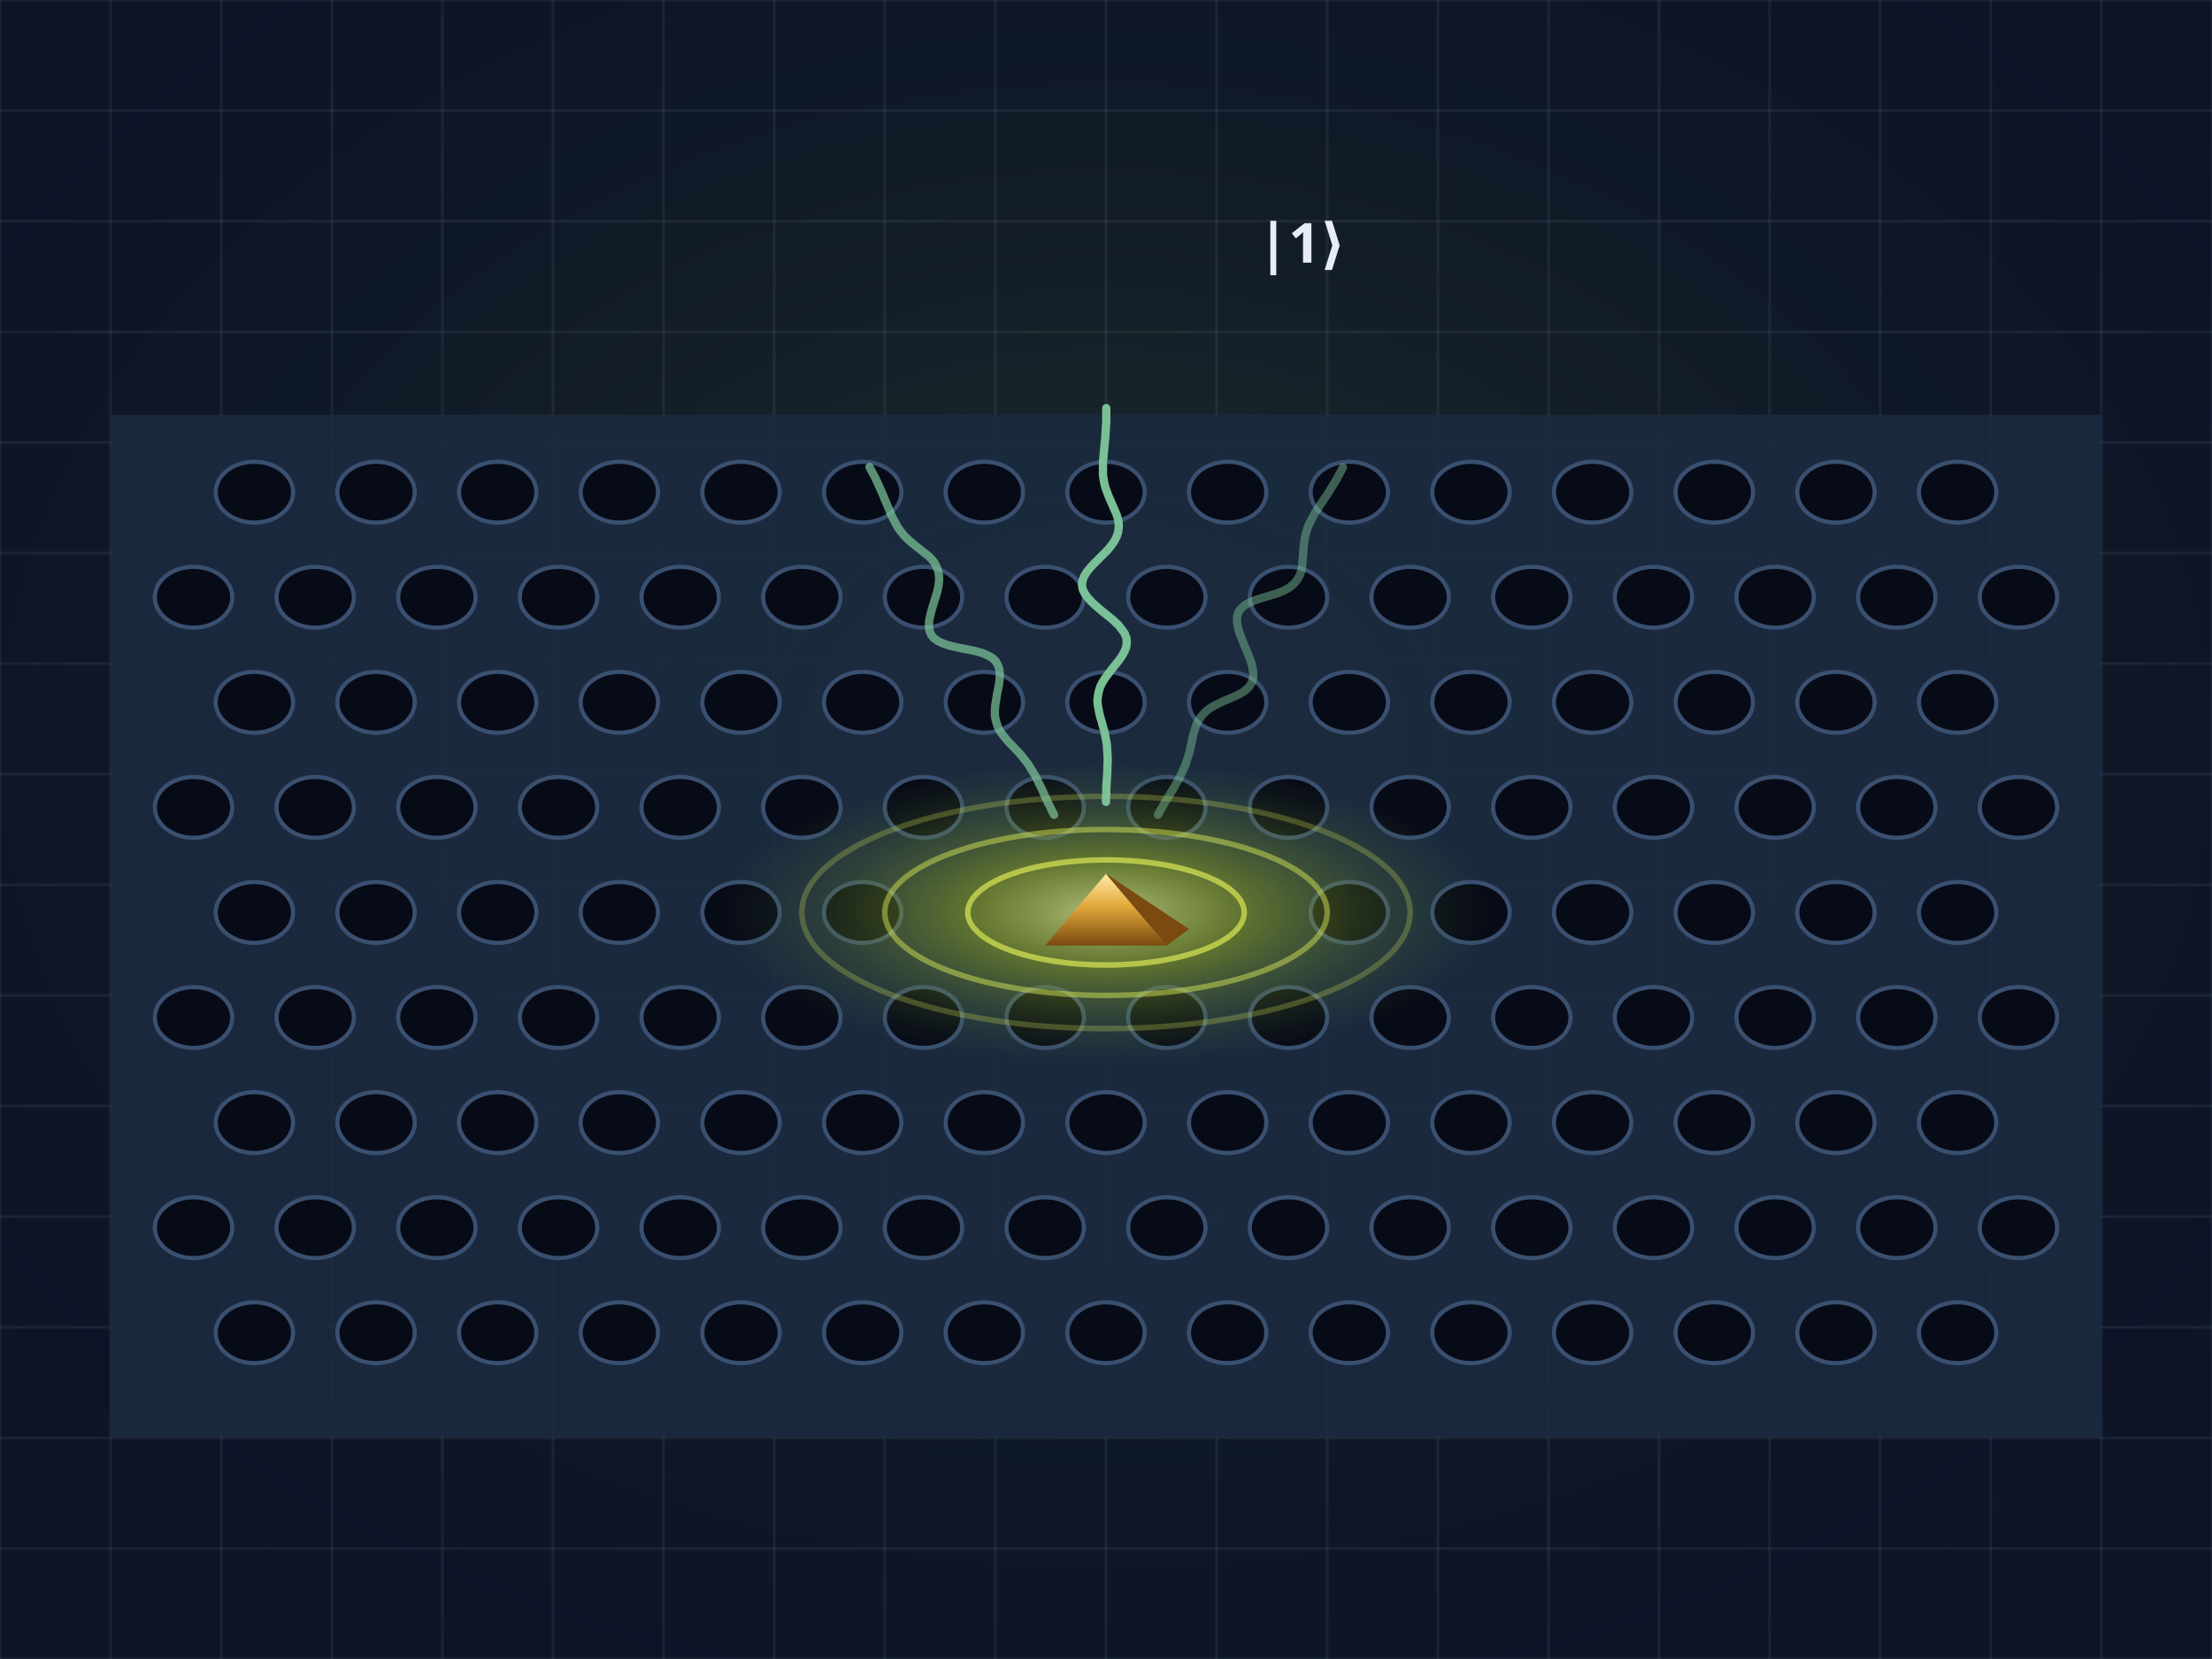
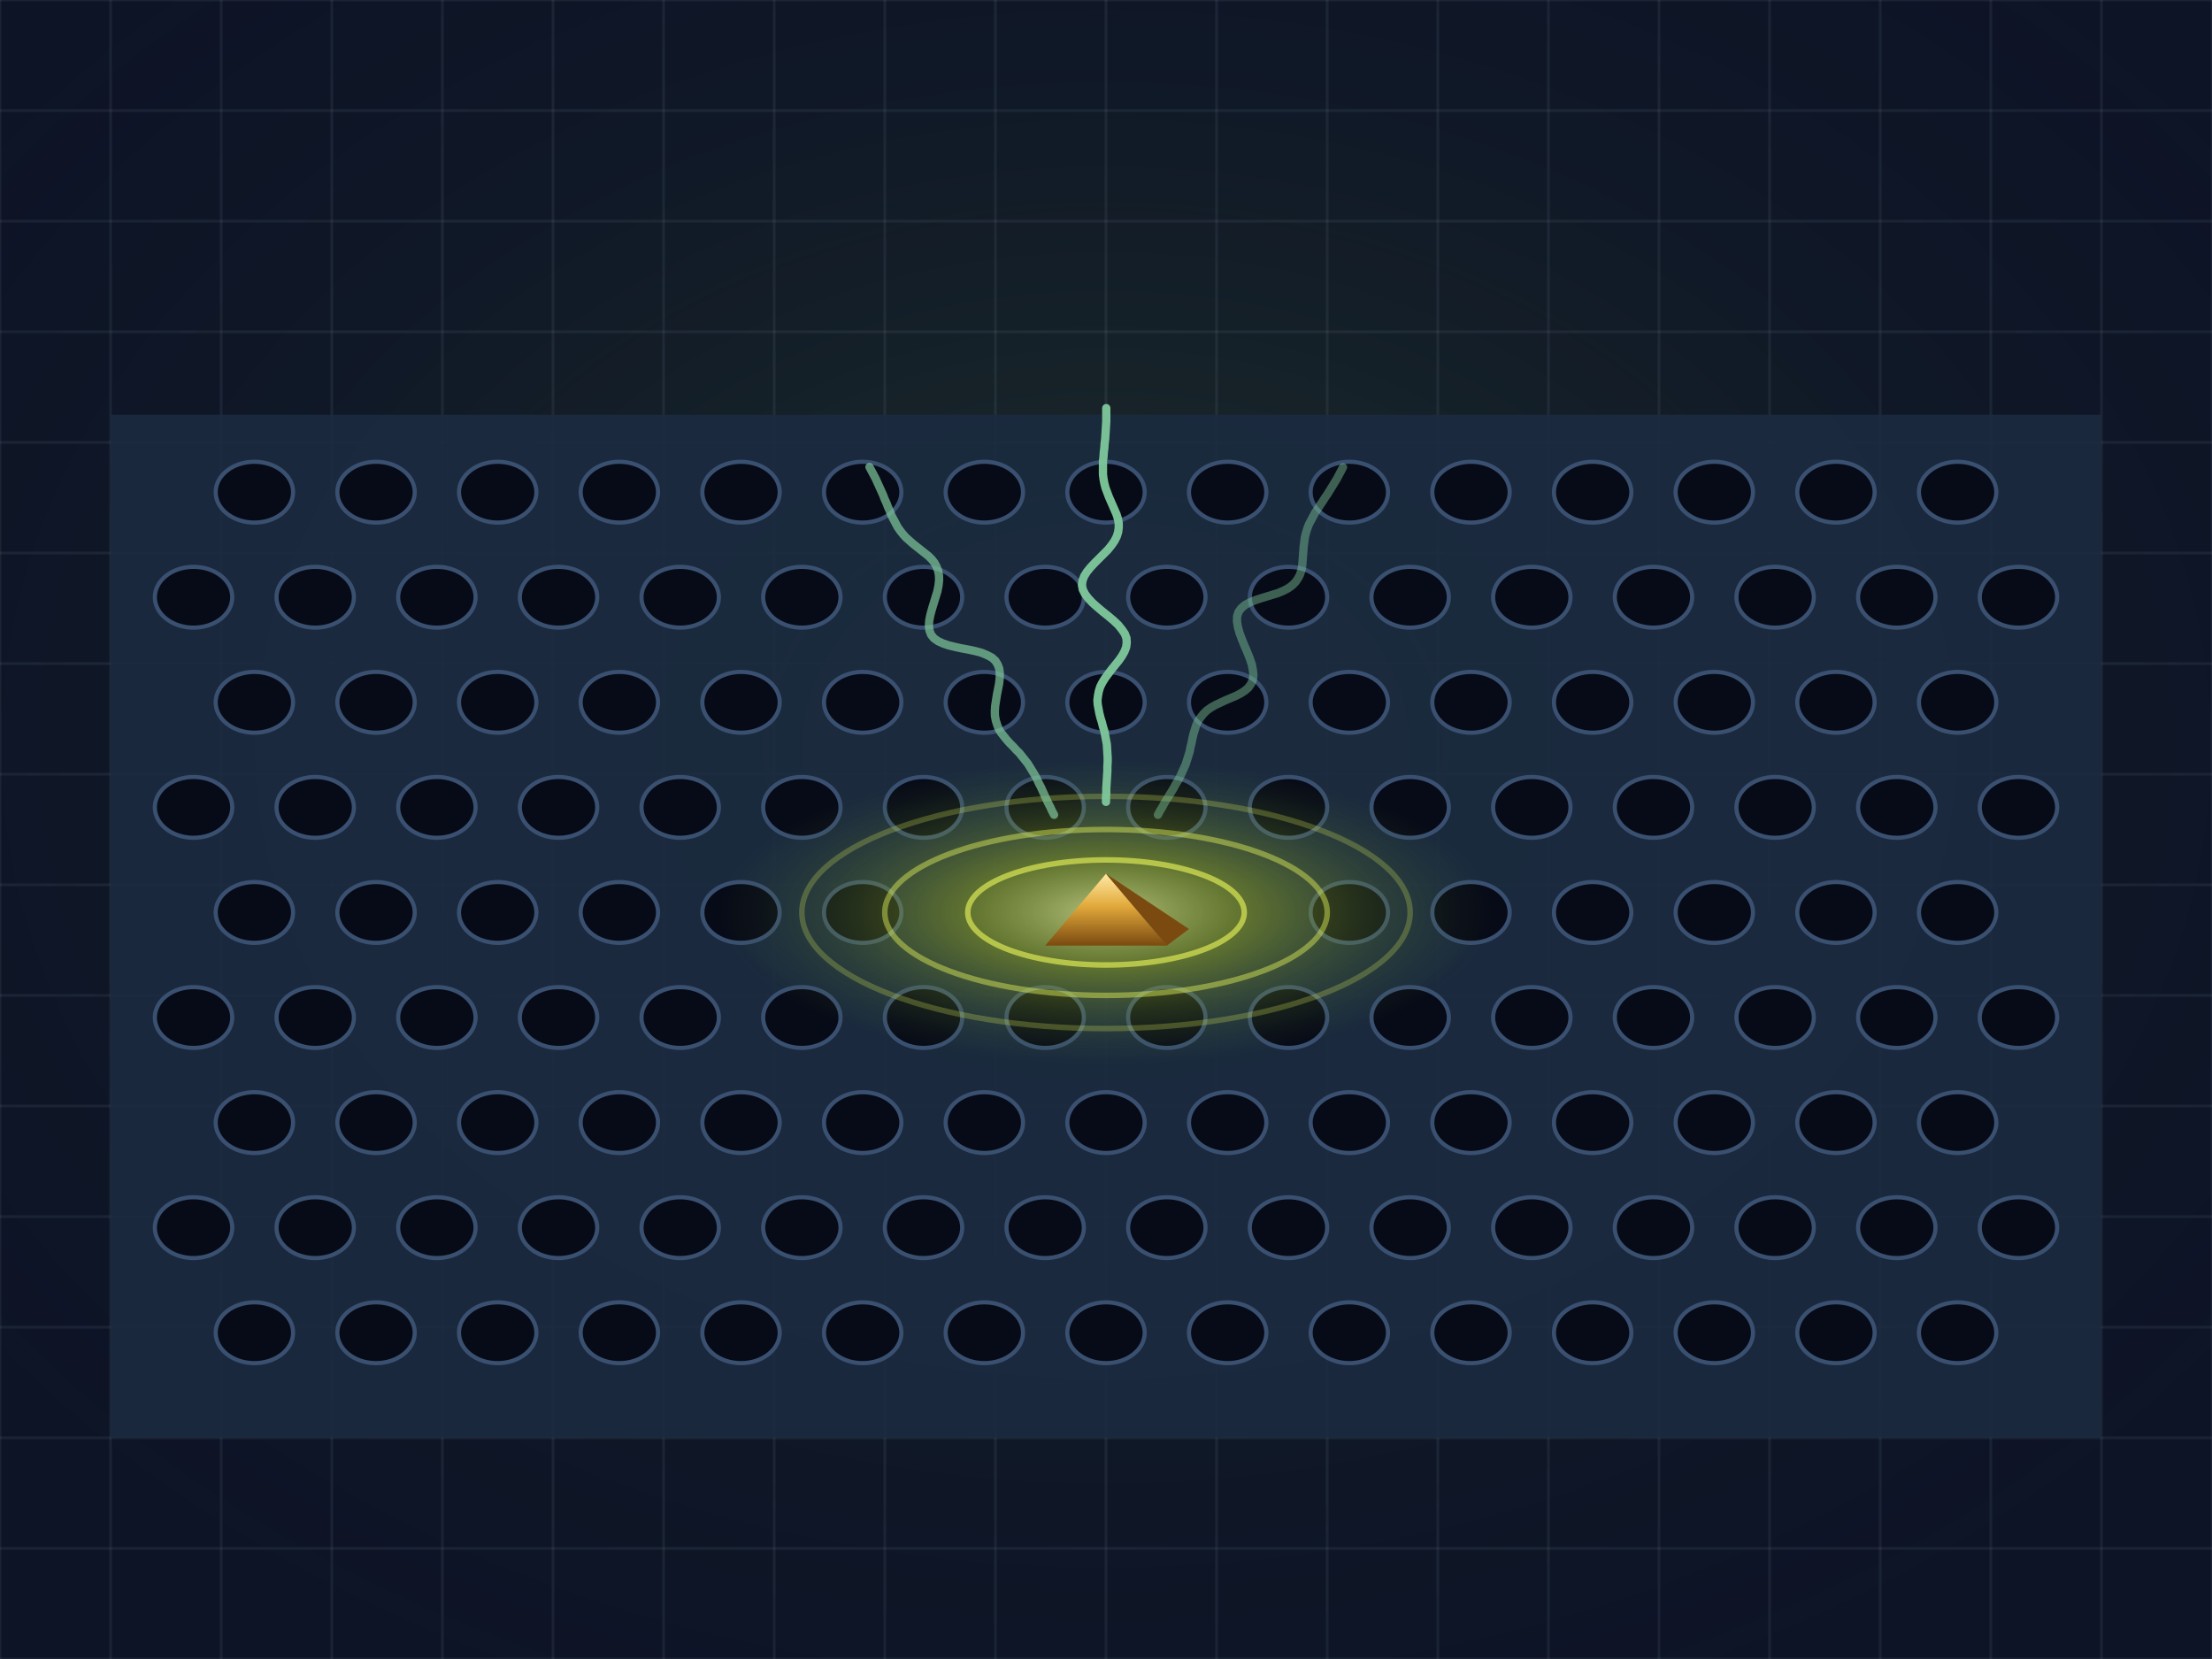
<svg xmlns="http://www.w3.org/2000/svg" viewBox="0 0 800 600" width="800" height="600">
  <defs>
    <radialGradient id="bgglow" cx="50%" cy="45%" r="65%">
      <stop offset="0" stop-color="#487237" stop-opacity="0.35" />
      <stop offset="1" stop-color="#0d1426" stop-opacity="0" />
    </radialGradient>
    <radialGradient id="hot" cx="50%" cy="50%" r="50%">
      <stop offset="0" stop-color="#f2ff9a" stop-opacity="1" />
      <stop offset="0.35" stop-color="#b5cc1f" stop-opacity="0.65" />
      <stop offset="1" stop-color="#487237" stop-opacity="0" />
    </radialGradient>
    <linearGradient id="gold" x1="0" y1="0" x2="0" y2="1">
      <stop offset="0" stop-color="#ffe9a3" />
      <stop offset="0.45" stop-color="#e2a93b" />
      <stop offset="1" stop-color="#7a4a10" />
    </linearGradient>
    <linearGradient id="goldside" x1="0" y1="0" x2="1" y2="0">
      <stop offset="0" stop-color="#9a6216" />
      <stop offset="1" stop-color="#5e360a" />
    </linearGradient>
  </defs>
  <rect width="800" height="600" fill="#0d1426" />
  <rect width="800" height="600" fill="url(#bgglow)" />
  <g stroke="rgba(148,163,184,0.10)" stroke-width="1">
    <line x1="0" y1="0" x2="0" y2="600" />
    <line x1="40" y1="0" x2="40" y2="600" />
    <line x1="80" y1="0" x2="80" y2="600" />
    <line x1="120" y1="0" x2="120" y2="600" />
    <line x1="160" y1="0" x2="160" y2="600" />
    <line x1="200" y1="0" x2="200" y2="600" />
    <line x1="240" y1="0" x2="240" y2="600" />
    <line x1="280" y1="0" x2="280" y2="600" />
    <line x1="320" y1="0" x2="320" y2="600" />
    <line x1="360" y1="0" x2="360" y2="600" />
    <line x1="400" y1="0" x2="400" y2="600" />
    <line x1="440" y1="0" x2="440" y2="600" />
    <line x1="480" y1="0" x2="480" y2="600" />
    <line x1="520" y1="0" x2="520" y2="600" />
    <line x1="560" y1="0" x2="560" y2="600" />
    <line x1="600" y1="0" x2="600" y2="600" />
    <line x1="640" y1="0" x2="640" y2="600" />
    <line x1="680" y1="0" x2="680" y2="600" />
    <line x1="720" y1="0" x2="720" y2="600" />
    <line x1="760" y1="0" x2="760" y2="600" />
    <line x1="800" y1="0" x2="800" y2="600" />
    <line x1="0" y1="0" x2="800" y2="0" />
    <line x1="0" y1="40" x2="800" y2="40" />
    <line x1="0" y1="80" x2="800" y2="80" />
    <line x1="0" y1="120" x2="800" y2="120" />
    <line x1="0" y1="160" x2="800" y2="160" />
    <line x1="0" y1="200" x2="800" y2="200" />
    <line x1="0" y1="240" x2="800" y2="240" />
    <line x1="0" y1="280" x2="800" y2="280" />
    <line x1="0" y1="320" x2="800" y2="320" />
    <line x1="0" y1="360" x2="800" y2="360" />
    <line x1="0" y1="400" x2="800" y2="400" />
    <line x1="0" y1="440" x2="800" y2="440" />
    <line x1="0" y1="480" x2="800" y2="480" />
    <line x1="0" y1="520" x2="800" y2="520" />
    <line x1="0" y1="560" x2="800" y2="560" />
    <line x1="0" y1="600" x2="800" y2="600" />
  </g>
  <polygon points="40,520 760,520 760,150 40,150" fill="#1b2a3f" opacity="0.9" />
  <ellipse cx="92" cy="178" rx="14" ry="11" fill="#070b17" stroke="#3a5070" stroke-width="1.5" />
  <ellipse cx="136" cy="178" rx="14" ry="11" fill="#070b17" stroke="#3a5070" stroke-width="1.5" />
  <ellipse cx="180" cy="178" rx="14" ry="11" fill="#070b17" stroke="#3a5070" stroke-width="1.5" />
  <ellipse cx="224" cy="178" rx="14" ry="11" fill="#070b17" stroke="#3a5070" stroke-width="1.5" />
  <ellipse cx="268" cy="178" rx="14" ry="11" fill="#070b17" stroke="#3a5070" stroke-width="1.5" />
  <ellipse cx="312" cy="178" rx="14" ry="11" fill="#070b17" stroke="#3a5070" stroke-width="1.5" />
  <ellipse cx="356" cy="178" rx="14" ry="11" fill="#070b17" stroke="#3a5070" stroke-width="1.5" />
  <ellipse cx="400" cy="178" rx="14" ry="11" fill="#070b17" stroke="#3a5070" stroke-width="1.5" />
  <ellipse cx="444" cy="178" rx="14" ry="11" fill="#070b17" stroke="#3a5070" stroke-width="1.5" />
  <ellipse cx="488" cy="178" rx="14" ry="11" fill="#070b17" stroke="#3a5070" stroke-width="1.5" />
  <ellipse cx="532" cy="178" rx="14" ry="11" fill="#070b17" stroke="#3a5070" stroke-width="1.5" />
  <ellipse cx="576" cy="178" rx="14" ry="11" fill="#070b17" stroke="#3a5070" stroke-width="1.5" />
  <ellipse cx="620" cy="178" rx="14" ry="11" fill="#070b17" stroke="#3a5070" stroke-width="1.5" />
  <ellipse cx="664" cy="178" rx="14" ry="11" fill="#070b17" stroke="#3a5070" stroke-width="1.5" />
  <ellipse cx="708" cy="178" rx="14" ry="11" fill="#070b17" stroke="#3a5070" stroke-width="1.5" />
  <ellipse cx="70" cy="216" rx="14" ry="11" fill="#070b17" stroke="#3a5070" stroke-width="1.5" />
  <ellipse cx="114" cy="216" rx="14" ry="11" fill="#070b17" stroke="#3a5070" stroke-width="1.5" />
  <ellipse cx="158" cy="216" rx="14" ry="11" fill="#070b17" stroke="#3a5070" stroke-width="1.5" />
  <ellipse cx="202" cy="216" rx="14" ry="11" fill="#070b17" stroke="#3a5070" stroke-width="1.5" />
  <ellipse cx="246" cy="216" rx="14" ry="11" fill="#070b17" stroke="#3a5070" stroke-width="1.5" />
  <ellipse cx="290" cy="216" rx="14" ry="11" fill="#070b17" stroke="#3a5070" stroke-width="1.5" />
  <ellipse cx="334" cy="216" rx="14" ry="11" fill="#070b17" stroke="#3a5070" stroke-width="1.5" />
  <ellipse cx="378" cy="216" rx="14" ry="11" fill="#070b17" stroke="#3a5070" stroke-width="1.5" />
  <ellipse cx="422" cy="216" rx="14" ry="11" fill="#070b17" stroke="#3a5070" stroke-width="1.5" />
  <ellipse cx="466" cy="216" rx="14" ry="11" fill="#070b17" stroke="#3a5070" stroke-width="1.5" />
  <ellipse cx="510" cy="216" rx="14" ry="11" fill="#070b17" stroke="#3a5070" stroke-width="1.5" />
  <ellipse cx="554" cy="216" rx="14" ry="11" fill="#070b17" stroke="#3a5070" stroke-width="1.5" />
  <ellipse cx="598" cy="216" rx="14" ry="11" fill="#070b17" stroke="#3a5070" stroke-width="1.5" />
  <ellipse cx="642" cy="216" rx="14" ry="11" fill="#070b17" stroke="#3a5070" stroke-width="1.5" />
  <ellipse cx="686" cy="216" rx="14" ry="11" fill="#070b17" stroke="#3a5070" stroke-width="1.5" />
  <ellipse cx="730" cy="216" rx="14" ry="11" fill="#070b17" stroke="#3a5070" stroke-width="1.5" />
  <ellipse cx="92" cy="254" rx="14" ry="11" fill="#070b17" stroke="#3a5070" stroke-width="1.5" />
  <ellipse cx="136" cy="254" rx="14" ry="11" fill="#070b17" stroke="#3a5070" stroke-width="1.5" />
  <ellipse cx="180" cy="254" rx="14" ry="11" fill="#070b17" stroke="#3a5070" stroke-width="1.5" />
  <ellipse cx="224" cy="254" rx="14" ry="11" fill="#070b17" stroke="#3a5070" stroke-width="1.5" />
  <ellipse cx="268" cy="254" rx="14" ry="11" fill="#070b17" stroke="#3a5070" stroke-width="1.5" />
  <ellipse cx="312" cy="254" rx="14" ry="11" fill="#070b17" stroke="#3a5070" stroke-width="1.5" />
  <ellipse cx="356" cy="254" rx="14" ry="11" fill="#070b17" stroke="#3a5070" stroke-width="1.5" />
  <ellipse cx="400" cy="254" rx="14" ry="11" fill="#070b17" stroke="#3a5070" stroke-width="1.5" />
  <ellipse cx="444" cy="254" rx="14" ry="11" fill="#070b17" stroke="#3a5070" stroke-width="1.5" />
  <ellipse cx="488" cy="254" rx="14" ry="11" fill="#070b17" stroke="#3a5070" stroke-width="1.5" />
  <ellipse cx="532" cy="254" rx="14" ry="11" fill="#070b17" stroke="#3a5070" stroke-width="1.5" />
  <ellipse cx="576" cy="254" rx="14" ry="11" fill="#070b17" stroke="#3a5070" stroke-width="1.5" />
  <ellipse cx="620" cy="254" rx="14" ry="11" fill="#070b17" stroke="#3a5070" stroke-width="1.5" />
  <ellipse cx="664" cy="254" rx="14" ry="11" fill="#070b17" stroke="#3a5070" stroke-width="1.5" />
  <ellipse cx="708" cy="254" rx="14" ry="11" fill="#070b17" stroke="#3a5070" stroke-width="1.5" />
  <ellipse cx="70" cy="292" rx="14" ry="11" fill="#070b17" stroke="#3a5070" stroke-width="1.5" />
  <ellipse cx="114" cy="292" rx="14" ry="11" fill="#070b17" stroke="#3a5070" stroke-width="1.5" />
  <ellipse cx="158" cy="292" rx="14" ry="11" fill="#070b17" stroke="#3a5070" stroke-width="1.5" />
  <ellipse cx="202" cy="292" rx="14" ry="11" fill="#070b17" stroke="#3a5070" stroke-width="1.5" />
  <ellipse cx="246" cy="292" rx="14" ry="11" fill="#070b17" stroke="#3a5070" stroke-width="1.5" />
  <ellipse cx="290" cy="292" rx="14" ry="11" fill="#070b17" stroke="#3a5070" stroke-width="1.5" />
  <ellipse cx="334" cy="292" rx="14" ry="11" fill="#070b17" stroke="#3a5070" stroke-width="1.5" />
  <ellipse cx="378" cy="292" rx="14" ry="11" fill="#070b17" stroke="#3a5070" stroke-width="1.5" />
  <ellipse cx="422" cy="292" rx="14" ry="11" fill="#070b17" stroke="#3a5070" stroke-width="1.5" />
  <ellipse cx="466" cy="292" rx="14" ry="11" fill="#070b17" stroke="#3a5070" stroke-width="1.5" />
  <ellipse cx="510" cy="292" rx="14" ry="11" fill="#070b17" stroke="#3a5070" stroke-width="1.5" />
  <ellipse cx="554" cy="292" rx="14" ry="11" fill="#070b17" stroke="#3a5070" stroke-width="1.5" />
  <ellipse cx="598" cy="292" rx="14" ry="11" fill="#070b17" stroke="#3a5070" stroke-width="1.5" />
  <ellipse cx="642" cy="292" rx="14" ry="11" fill="#070b17" stroke="#3a5070" stroke-width="1.5" />
  <ellipse cx="686" cy="292" rx="14" ry="11" fill="#070b17" stroke="#3a5070" stroke-width="1.5" />
  <ellipse cx="730" cy="292" rx="14" ry="11" fill="#070b17" stroke="#3a5070" stroke-width="1.5" />
  <ellipse cx="92" cy="330" rx="14" ry="11" fill="#070b17" stroke="#3a5070" stroke-width="1.5" />
  <ellipse cx="136" cy="330" rx="14" ry="11" fill="#070b17" stroke="#3a5070" stroke-width="1.5" />
  <ellipse cx="180" cy="330" rx="14" ry="11" fill="#070b17" stroke="#3a5070" stroke-width="1.5" />
  <ellipse cx="224" cy="330" rx="14" ry="11" fill="#070b17" stroke="#3a5070" stroke-width="1.5" />
  <ellipse cx="268" cy="330" rx="14" ry="11" fill="#070b17" stroke="#3a5070" stroke-width="1.5" />
  <ellipse cx="312" cy="330" rx="14" ry="11" fill="#070b17" stroke="#3a5070" stroke-width="1.5" />
  <ellipse cx="488" cy="330" rx="14" ry="11" fill="#070b17" stroke="#3a5070" stroke-width="1.5" />
  <ellipse cx="532" cy="330" rx="14" ry="11" fill="#070b17" stroke="#3a5070" stroke-width="1.5" />
  <ellipse cx="576" cy="330" rx="14" ry="11" fill="#070b17" stroke="#3a5070" stroke-width="1.5" />
  <ellipse cx="620" cy="330" rx="14" ry="11" fill="#070b17" stroke="#3a5070" stroke-width="1.5" />
  <ellipse cx="664" cy="330" rx="14" ry="11" fill="#070b17" stroke="#3a5070" stroke-width="1.5" />
  <ellipse cx="708" cy="330" rx="14" ry="11" fill="#070b17" stroke="#3a5070" stroke-width="1.5" />
  <ellipse cx="70" cy="368" rx="14" ry="11" fill="#070b17" stroke="#3a5070" stroke-width="1.5" />
  <ellipse cx="114" cy="368" rx="14" ry="11" fill="#070b17" stroke="#3a5070" stroke-width="1.5" />
  <ellipse cx="158" cy="368" rx="14" ry="11" fill="#070b17" stroke="#3a5070" stroke-width="1.5" />
  <ellipse cx="202" cy="368" rx="14" ry="11" fill="#070b17" stroke="#3a5070" stroke-width="1.5" />
  <ellipse cx="246" cy="368" rx="14" ry="11" fill="#070b17" stroke="#3a5070" stroke-width="1.5" />
  <ellipse cx="290" cy="368" rx="14" ry="11" fill="#070b17" stroke="#3a5070" stroke-width="1.5" />
  <ellipse cx="334" cy="368" rx="14" ry="11" fill="#070b17" stroke="#3a5070" stroke-width="1.5" />
  <ellipse cx="378" cy="368" rx="14" ry="11" fill="#070b17" stroke="#3a5070" stroke-width="1.5" />
  <ellipse cx="422" cy="368" rx="14" ry="11" fill="#070b17" stroke="#3a5070" stroke-width="1.5" />
  <ellipse cx="466" cy="368" rx="14" ry="11" fill="#070b17" stroke="#3a5070" stroke-width="1.5" />
  <ellipse cx="510" cy="368" rx="14" ry="11" fill="#070b17" stroke="#3a5070" stroke-width="1.5" />
  <ellipse cx="554" cy="368" rx="14" ry="11" fill="#070b17" stroke="#3a5070" stroke-width="1.5" />
  <ellipse cx="598" cy="368" rx="14" ry="11" fill="#070b17" stroke="#3a5070" stroke-width="1.5" />
  <ellipse cx="642" cy="368" rx="14" ry="11" fill="#070b17" stroke="#3a5070" stroke-width="1.5" />
  <ellipse cx="686" cy="368" rx="14" ry="11" fill="#070b17" stroke="#3a5070" stroke-width="1.5" />
  <ellipse cx="730" cy="368" rx="14" ry="11" fill="#070b17" stroke="#3a5070" stroke-width="1.5" />
  <ellipse cx="92" cy="406" rx="14" ry="11" fill="#070b17" stroke="#3a5070" stroke-width="1.5" />
  <ellipse cx="136" cy="406" rx="14" ry="11" fill="#070b17" stroke="#3a5070" stroke-width="1.5" />
  <ellipse cx="180" cy="406" rx="14" ry="11" fill="#070b17" stroke="#3a5070" stroke-width="1.5" />
  <ellipse cx="224" cy="406" rx="14" ry="11" fill="#070b17" stroke="#3a5070" stroke-width="1.5" />
  <ellipse cx="268" cy="406" rx="14" ry="11" fill="#070b17" stroke="#3a5070" stroke-width="1.5" />
  <ellipse cx="312" cy="406" rx="14" ry="11" fill="#070b17" stroke="#3a5070" stroke-width="1.5" />
  <ellipse cx="356" cy="406" rx="14" ry="11" fill="#070b17" stroke="#3a5070" stroke-width="1.5" />
  <ellipse cx="400" cy="406" rx="14" ry="11" fill="#070b17" stroke="#3a5070" stroke-width="1.5" />
  <ellipse cx="444" cy="406" rx="14" ry="11" fill="#070b17" stroke="#3a5070" stroke-width="1.5" />
  <ellipse cx="488" cy="406" rx="14" ry="11" fill="#070b17" stroke="#3a5070" stroke-width="1.5" />
  <ellipse cx="532" cy="406" rx="14" ry="11" fill="#070b17" stroke="#3a5070" stroke-width="1.5" />
  <ellipse cx="576" cy="406" rx="14" ry="11" fill="#070b17" stroke="#3a5070" stroke-width="1.5" />
  <ellipse cx="620" cy="406" rx="14" ry="11" fill="#070b17" stroke="#3a5070" stroke-width="1.5" />
  <ellipse cx="664" cy="406" rx="14" ry="11" fill="#070b17" stroke="#3a5070" stroke-width="1.5" />
  <ellipse cx="708" cy="406" rx="14" ry="11" fill="#070b17" stroke="#3a5070" stroke-width="1.5" />
  <ellipse cx="70" cy="444" rx="14" ry="11" fill="#070b17" stroke="#3a5070" stroke-width="1.5" />
  <ellipse cx="114" cy="444" rx="14" ry="11" fill="#070b17" stroke="#3a5070" stroke-width="1.5" />
  <ellipse cx="158" cy="444" rx="14" ry="11" fill="#070b17" stroke="#3a5070" stroke-width="1.5" />
  <ellipse cx="202" cy="444" rx="14" ry="11" fill="#070b17" stroke="#3a5070" stroke-width="1.5" />
  <ellipse cx="246" cy="444" rx="14" ry="11" fill="#070b17" stroke="#3a5070" stroke-width="1.5" />
  <ellipse cx="290" cy="444" rx="14" ry="11" fill="#070b17" stroke="#3a5070" stroke-width="1.5" />
  <ellipse cx="334" cy="444" rx="14" ry="11" fill="#070b17" stroke="#3a5070" stroke-width="1.5" />
  <ellipse cx="378" cy="444" rx="14" ry="11" fill="#070b17" stroke="#3a5070" stroke-width="1.5" />
  <ellipse cx="422" cy="444" rx="14" ry="11" fill="#070b17" stroke="#3a5070" stroke-width="1.5" />
  <ellipse cx="466" cy="444" rx="14" ry="11" fill="#070b17" stroke="#3a5070" stroke-width="1.5" />
  <ellipse cx="510" cy="444" rx="14" ry="11" fill="#070b17" stroke="#3a5070" stroke-width="1.5" />
  <ellipse cx="554" cy="444" rx="14" ry="11" fill="#070b17" stroke="#3a5070" stroke-width="1.5" />
  <ellipse cx="598" cy="444" rx="14" ry="11" fill="#070b17" stroke="#3a5070" stroke-width="1.5" />
  <ellipse cx="642" cy="444" rx="14" ry="11" fill="#070b17" stroke="#3a5070" stroke-width="1.5" />
  <ellipse cx="686" cy="444" rx="14" ry="11" fill="#070b17" stroke="#3a5070" stroke-width="1.5" />
  <ellipse cx="730" cy="444" rx="14" ry="11" fill="#070b17" stroke="#3a5070" stroke-width="1.5" />
  <ellipse cx="92" cy="482" rx="14" ry="11" fill="#070b17" stroke="#3a5070" stroke-width="1.5" />
  <ellipse cx="136" cy="482" rx="14" ry="11" fill="#070b17" stroke="#3a5070" stroke-width="1.5" />
  <ellipse cx="180" cy="482" rx="14" ry="11" fill="#070b17" stroke="#3a5070" stroke-width="1.5" />
  <ellipse cx="224" cy="482" rx="14" ry="11" fill="#070b17" stroke="#3a5070" stroke-width="1.5" />
  <ellipse cx="268" cy="482" rx="14" ry="11" fill="#070b17" stroke="#3a5070" stroke-width="1.5" />
  <ellipse cx="312" cy="482" rx="14" ry="11" fill="#070b17" stroke="#3a5070" stroke-width="1.5" />
  <ellipse cx="356" cy="482" rx="14" ry="11" fill="#070b17" stroke="#3a5070" stroke-width="1.5" />
  <ellipse cx="400" cy="482" rx="14" ry="11" fill="#070b17" stroke="#3a5070" stroke-width="1.5" />
  <ellipse cx="444" cy="482" rx="14" ry="11" fill="#070b17" stroke="#3a5070" stroke-width="1.5" />
  <ellipse cx="488" cy="482" rx="14" ry="11" fill="#070b17" stroke="#3a5070" stroke-width="1.5" />
  <ellipse cx="532" cy="482" rx="14" ry="11" fill="#070b17" stroke="#3a5070" stroke-width="1.5" />
  <ellipse cx="576" cy="482" rx="14" ry="11" fill="#070b17" stroke="#3a5070" stroke-width="1.5" />
  <ellipse cx="620" cy="482" rx="14" ry="11" fill="#070b17" stroke="#3a5070" stroke-width="1.5" />
  <ellipse cx="664" cy="482" rx="14" ry="11" fill="#070b17" stroke="#3a5070" stroke-width="1.5" />
  <ellipse cx="708" cy="482" rx="14" ry="11" fill="#070b17" stroke="#3a5070" stroke-width="1.5" />
  <ellipse cx="400" cy="330" rx="140" ry="55" fill="url(#hot)" opacity="0.7" />
  <ellipse cx="400" cy="330" rx="110" ry="42" fill="none" stroke="#e3f25a" stroke-opacity="0.25" stroke-width="2" />
  <ellipse cx="400" cy="330" rx="80" ry="30" fill="none" stroke="#e3f25a" stroke-opacity="0.45" stroke-width="2" />
  <ellipse cx="400" cy="330" rx="50" ry="19" fill="none" stroke="#e3f25a" stroke-opacity="0.65" stroke-width="2" />
  <polygon points="378,342 422,342 400,316" fill="url(#gold)" />
  <polygon points="400,316 422,342 430,336" fill="#7a4a10" />
  <path d="M 400 290 L 400.0 290.0 L 400.0 288.4 L 400.1 286.8 L 400.1 285.2 L 400.2 283.6 L 400.3 282.0 L 400.4 280.4 L 400.5 278.8 L 400.5 277.2 L 400.6 275.6 L 400.6 274.0 L 400.5 272.4 L 400.4 270.8 L 400.3 269.2 L 400.0 267.6 L 399.7 266.0 L 399.4 264.4 L 398.9 262.8 L 398.5 261.2 L 398.0 259.6 L 397.6 258.0 L 397.3 256.4 L 397.0 254.8 L 396.9 253.2 L 397.1 251.6 L 397.4 250.0 L 397.9 248.4 L 398.7 246.8 L 399.7 245.2 L 400.9 243.6 L 402.1 242.0 L 403.4 240.4 L 404.7 238.8 L 405.8 237.2 L 406.7 235.6 L 407.3 234.0 L 407.5 232.4 L 407.4 230.8 L 406.8 229.2 L 405.7 227.6 L 404.4 226.0 L 402.7 224.4 L 400.8 222.8 L 398.8 221.2 L 396.9 219.6 L 395.1 218.0 L 393.6 216.4 L 392.4 214.8 L 391.6 213.2 L 391.3 211.6 L 391.5 210.0 L 392.1 208.4 L 393.1 206.8 L 394.4 205.2 L 395.9 203.6 L 397.5 202.0 L 399.1 200.4 L 400.7 198.8 L 402.0 197.2 L 403.1 195.6 L 403.9 194.0 L 404.4 192.4 L 404.6 190.8 L 404.6 189.2 L 404.3 187.6 L 403.8 186.0 L 403.1 184.4 L 402.4 182.8 L 401.7 181.2 L 401.0 179.6 L 400.4 178.0 L 399.8 176.4 L 399.4 174.8 L 399.1 173.2 L 398.9 171.6 L 398.9 170.0 L 398.9 168.4 L 398.9 166.8 L 399.1 165.2 L 399.2 163.6 L 399.4 162.0 L 399.5 160.4 L 399.7 158.8 L 399.8 157.2 L 399.9 155.6 L 400.0 154.0 L 400.1 152.4 L 400.1 150.8 L 400.1 149.2 L 400.1 147.6" fill="none" stroke="#7fc79a" stroke-width="3" stroke-linecap="round" transform="rotate(0 400 330)" opacity="0.95" />
  <path d="M 400 290 L 400.0 290.0 L 400.0 288.4 L 400.1 286.8 L 400.1 285.2 L 400.2 283.6 L 400.3 282.0 L 400.4 280.4 L 400.5 278.8 L 400.5 277.2 L 400.6 275.6 L 400.6 274.0 L 400.5 272.4 L 400.4 270.8 L 400.3 269.2 L 400.0 267.6 L 399.7 266.0 L 399.4 264.4 L 398.9 262.8 L 398.5 261.2 L 398.0 259.6 L 397.6 258.0 L 397.3 256.4 L 397.0 254.8 L 396.9 253.2 L 397.1 251.6 L 397.4 250.0 L 397.9 248.4 L 398.7 246.8 L 399.7 245.2 L 400.9 243.6 L 402.1 242.0 L 403.4 240.4 L 404.7 238.8 L 405.8 237.2 L 406.7 235.6 L 407.3 234.0 L 407.5 232.4 L 407.4 230.8 L 406.8 229.2 L 405.7 227.6 L 404.4 226.0 L 402.7 224.4 L 400.8 222.8 L 398.8 221.2 L 396.9 219.6 L 395.1 218.0 L 393.6 216.4 L 392.4 214.8 L 391.6 213.2 L 391.3 211.6 L 391.5 210.0 L 392.1 208.4 L 393.1 206.8 L 394.4 205.2 L 395.9 203.6 L 397.5 202.0 L 399.1 200.4 L 400.7 198.8 L 402.0 197.2 L 403.1 195.6 L 403.9 194.0 L 404.4 192.4 L 404.6 190.8 L 404.6 189.2 L 404.3 187.6 L 403.8 186.0 L 403.1 184.4 L 402.4 182.8 L 401.7 181.2 L 401.0 179.6 L 400.4 178.0 L 399.8 176.4 L 399.4 174.8 L 399.1 173.2 L 398.9 171.6 L 398.9 170.0 L 398.9 168.4 L 398.9 166.8 L 399.1 165.2 L 399.2 163.6 L 399.4 162.0 L 399.5 160.4 L 399.7 158.8 L 399.8 157.2 L 399.9 155.6 L 400.0 154.0 L 400.1 152.4 L 400.1 150.8 L 400.1 149.2 L 400.1 147.6" fill="none" stroke="#7fc79a" stroke-width="3" stroke-linecap="round" transform="rotate(-28 400 330)" opacity="0.7" />
  <path d="M 400 290 L 400.0 290.0 L 400.0 288.4 L 400.1 286.8 L 400.1 285.2 L 400.2 283.6 L 400.3 282.0 L 400.4 280.4 L 400.5 278.8 L 400.5 277.2 L 400.6 275.6 L 400.6 274.0 L 400.5 272.4 L 400.4 270.8 L 400.3 269.2 L 400.0 267.6 L 399.7 266.0 L 399.4 264.4 L 398.9 262.8 L 398.5 261.2 L 398.0 259.6 L 397.6 258.0 L 397.3 256.4 L 397.0 254.8 L 396.9 253.2 L 397.1 251.6 L 397.4 250.0 L 397.9 248.4 L 398.7 246.8 L 399.7 245.2 L 400.9 243.6 L 402.1 242.0 L 403.4 240.4 L 404.7 238.8 L 405.8 237.2 L 406.7 235.6 L 407.3 234.0 L 407.5 232.4 L 407.4 230.8 L 406.8 229.2 L 405.7 227.6 L 404.4 226.0 L 402.7 224.4 L 400.8 222.8 L 398.8 221.2 L 396.9 219.6 L 395.1 218.0 L 393.6 216.4 L 392.4 214.8 L 391.6 213.2 L 391.3 211.6 L 391.5 210.0 L 392.1 208.4 L 393.1 206.8 L 394.4 205.2 L 395.9 203.6 L 397.5 202.0 L 399.1 200.4 L 400.7 198.8 L 402.0 197.2 L 403.1 195.6 L 403.9 194.0 L 404.4 192.4 L 404.6 190.8 L 404.6 189.2 L 404.3 187.6 L 403.8 186.0 L 403.1 184.4 L 402.4 182.8 L 401.7 181.2 L 401.0 179.6 L 400.4 178.0 L 399.8 176.4 L 399.4 174.8 L 399.1 173.2 L 398.9 171.6 L 398.9 170.0 L 398.9 168.4 L 398.9 166.8 L 399.1 165.2 L 399.2 163.6 L 399.4 162.0 L 399.5 160.4 L 399.7 158.8 L 399.8 157.2 L 399.9 155.6 L 400.0 154.0 L 400.1 152.4 L 400.1 150.8 L 400.1 149.2 L 400.1 147.6" fill="none" stroke="#7fc79a" stroke-width="3" stroke-linecap="round" transform="rotate(28 400 330)" opacity="0.45" />
-   <g fill="#e7ecf6" font-family="Space Grotesk, sans-serif" font-size="20" font-weight="600">
-     <text x="455" y="95">|1⟩</text>
-   </g>
</svg>
